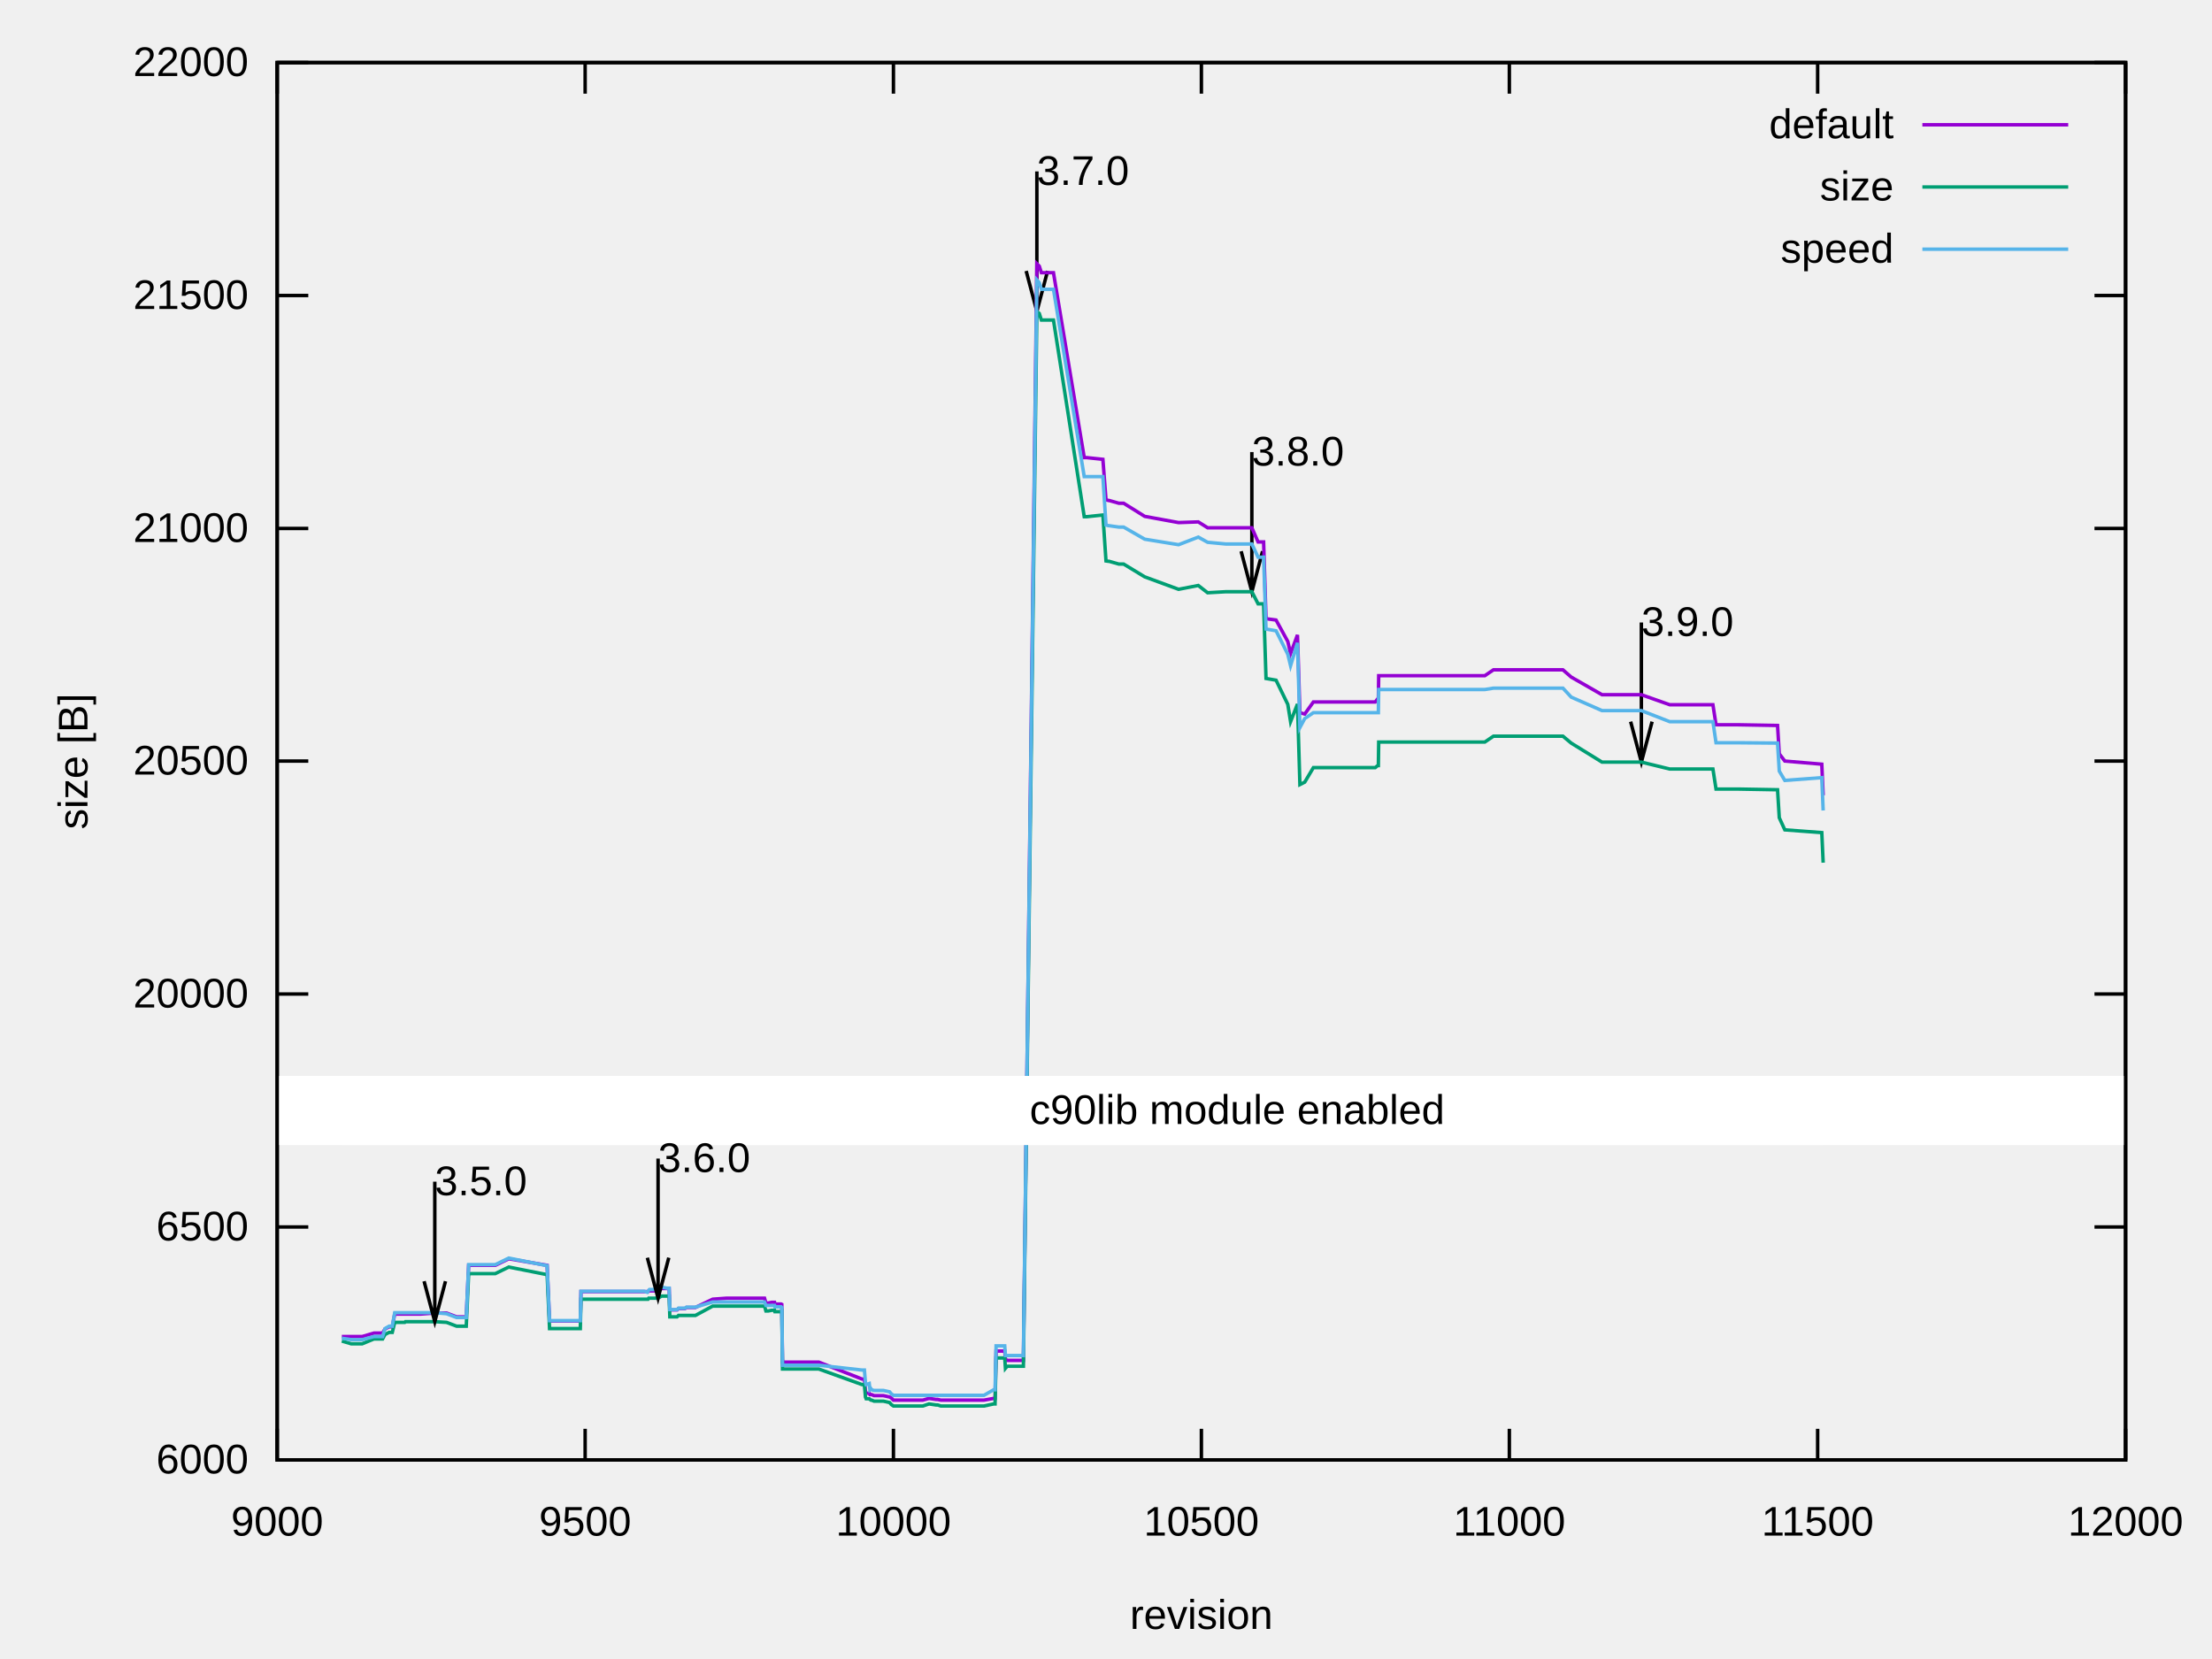
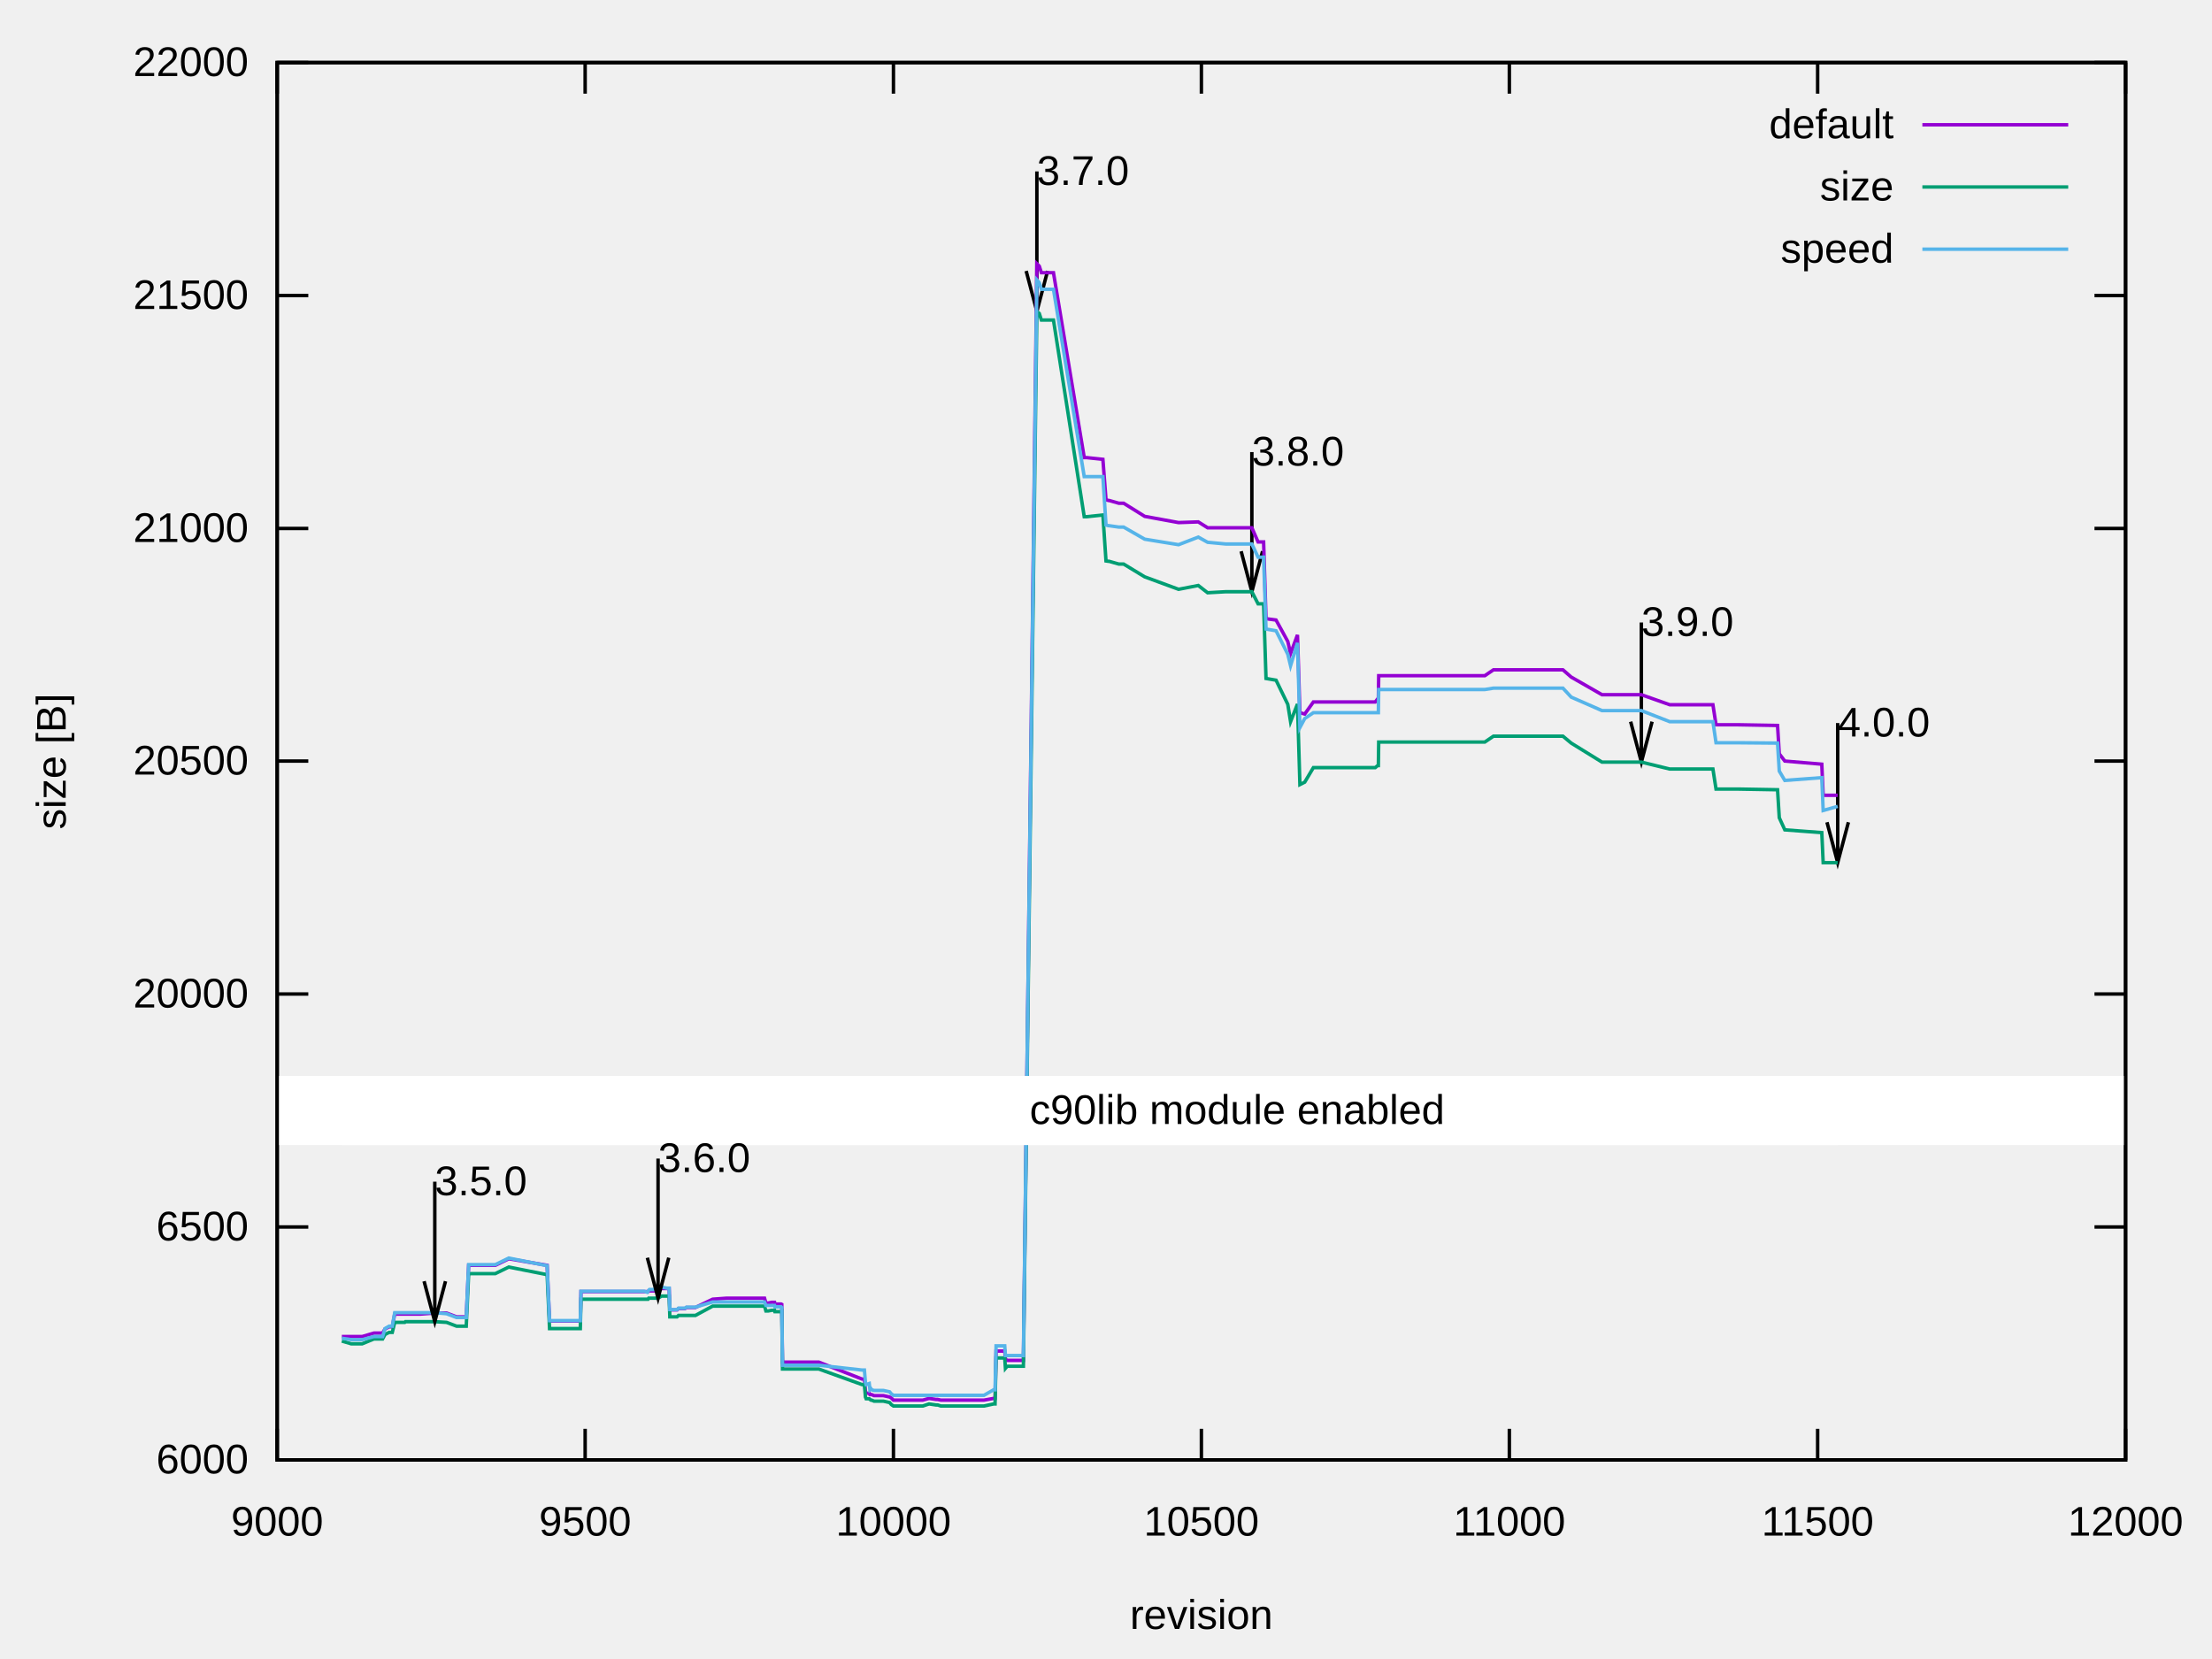
<svg xmlns="http://www.w3.org/2000/svg" xmlns:xlink="http://www.w3.org/1999/xlink" width="640" height="480" viewBox="0 0 640 480">
  <g id="gnuplot_canvas">
    <rect x="0" y="0" width="640" height="480" fill="none" />
    <defs>
      <circle id="gpDot" r="0.5" stroke-width="0.5" stroke="currentColor" />
      <path id="gpPt0" stroke-width="0.222" stroke="currentColor" d="M-1,0 h2 M0,-1 v2" />
      <path id="gpPt1" stroke-width="0.222" stroke="currentColor" d="M-1,-1 L1,1 M1,-1 L-1,1" />
      <path id="gpPt2" stroke-width="0.222" stroke="currentColor" d="M-1,0 L1,0 M0,-1 L0,1 M-1,-1 L1,1 M-1,1 L1,-1" />
      <rect id="gpPt3" stroke-width="0.222" stroke="currentColor" x="-1" y="-1" width="2" height="2" />
      <rect id="gpPt4" stroke-width="0.222" stroke="currentColor" fill="currentColor" x="-1" y="-1" width="2" height="2" />
      <circle id="gpPt5" stroke-width="0.222" stroke="currentColor" cx="0" cy="0" r="1" />
      <use xlink:href="#gpPt5" id="gpPt6" fill="currentColor" stroke="none" />
      <path id="gpPt7" stroke-width="0.222" stroke="currentColor" d="M0,-1.33 L-1.33,0.67 L1.33,0.67 z" />
      <use xlink:href="#gpPt7" id="gpPt8" fill="currentColor" stroke="none" />
      <use xlink:href="#gpPt7" id="gpPt9" stroke="currentColor" transform="rotate(180)" />
      <use xlink:href="#gpPt9" id="gpPt10" fill="currentColor" stroke="none" />
      <use xlink:href="#gpPt3" id="gpPt11" stroke="currentColor" transform="rotate(45)" />
      <use xlink:href="#gpPt11" id="gpPt12" fill="currentColor" stroke="none" />
      <path id="gpPt13" stroke-width="0.222" stroke="currentColor" d="M0,1.330 L1.265,0.411 L0.782,-1.067 L-0.782,-1.076 L-1.265,0.411 z" />
      <use xlink:href="#gpPt13" id="gpPt14" fill="currentColor" stroke="none" />
      <filter id="textbox" filterUnits="objectBoundingBox" x="0" y="0" height="1" width="1">
        <feFlood flood-color="white" flood-opacity="1" result="bgnd" />
        <feComposite in="SourceGraphic" in2="bgnd" operator="atop" />
      </filter>
      <filter id="greybox" filterUnits="objectBoundingBox" x="0" y="0" height="1" width="1">
        <feFlood flood-color="lightgrey" flood-opacity="1" result="grey" />
        <feComposite in="SourceGraphic" in2="grey" operator="atop" />
      </filter>
    </defs>
    <g fill="none" color="white" stroke="currentColor" stroke-width="1.00" stroke-linecap="butt" stroke-linejoin="miter">
</g>
    <g fill="none" color="black" stroke="currentColor" stroke-width="1.00" stroke-linecap="butt" stroke-linejoin="miter">
      <path stroke="black" d="M80.2,422.4 L89.2,422.4 M615.0,422.4 L606.0,422.4  " />
      <g transform="translate(71.9,426.3)" stroke="none" fill="black" font-family="Arial" font-size="12.00" text-anchor="end">
        <text>
          <tspan font-family="Arial">6000</tspan>
        </text>
      </g>
    </g>
    <g fill="none" color="black" stroke="currentColor" stroke-width="1.00" stroke-linecap="butt" stroke-linejoin="miter">
      <path stroke="black" d="M80.2,355.0 L89.2,355.0 M615.0,355.0 L606.0,355.0  " />
      <g transform="translate(71.9,358.9)" stroke="none" fill="black" font-family="Arial" font-size="12.00" text-anchor="end">
        <text>
          <tspan font-family="Arial">6500</tspan>
        </text>
      </g>
    </g>
    <g fill="none" color="black" stroke="currentColor" stroke-width="1.00" stroke-linecap="butt" stroke-linejoin="miter">
      <path stroke="black" d="M80.2,287.6 L89.2,287.6 M615.0,287.6 L606.0,287.6  " />
      <g transform="translate(71.9,291.5)" stroke="none" fill="black" font-family="Arial" font-size="12.00" text-anchor="end">
        <text>
          <tspan font-family="Arial">20000</tspan>
        </text>
      </g>
    </g>
    <g fill="none" color="black" stroke="currentColor" stroke-width="1.00" stroke-linecap="butt" stroke-linejoin="miter">
      <path stroke="black" d="M80.2,220.2 L89.2,220.2 M615.0,220.2 L606.0,220.2  " />
      <g transform="translate(71.9,224.1)" stroke="none" fill="black" font-family="Arial" font-size="12.00" text-anchor="end">
        <text>
          <tspan font-family="Arial">20500</tspan>
        </text>
      </g>
    </g>
    <g fill="none" color="black" stroke="currentColor" stroke-width="1.00" stroke-linecap="butt" stroke-linejoin="miter">
      <path stroke="black" d="M80.2,152.9 L89.2,152.9 M615.0,152.9 L606.0,152.9  " />
      <g transform="translate(71.9,156.8)" stroke="none" fill="black" font-family="Arial" font-size="12.00" text-anchor="end">
        <text>
          <tspan font-family="Arial">21000</tspan>
        </text>
      </g>
    </g>
    <g fill="none" color="black" stroke="currentColor" stroke-width="1.00" stroke-linecap="butt" stroke-linejoin="miter">
      <path stroke="black" d="M80.2,85.5 L89.2,85.5 M615.0,85.5 L606.0,85.5  " />
      <g transform="translate(71.9,89.4)" stroke="none" fill="black" font-family="Arial" font-size="12.00" text-anchor="end">
        <text>
          <tspan font-family="Arial">21500</tspan>
        </text>
      </g>
    </g>
    <g fill="none" color="black" stroke="currentColor" stroke-width="1.00" stroke-linecap="butt" stroke-linejoin="miter">
      <path stroke="black" d="M80.2,18.1 L89.2,18.1 M615.0,18.1 L606.0,18.1  " />
      <g transform="translate(71.9,22.0)" stroke="none" fill="black" font-family="Arial" font-size="12.00" text-anchor="end">
        <text>
          <tspan font-family="Arial">22000</tspan>
        </text>
      </g>
    </g>
    <g fill="none" color="black" stroke="currentColor" stroke-width="1.00" stroke-linecap="butt" stroke-linejoin="miter">
      <path stroke="black" d="M80.2,422.4 L80.2,413.4 M80.2,18.1 L80.2,27.1  " />
      <g transform="translate(80.2,444.3)" stroke="none" fill="black" font-family="Arial" font-size="12.00" text-anchor="middle">
        <text>
          <tspan font-family="Arial"> 9000</tspan>
        </text>
      </g>
    </g>
    <g fill="none" color="black" stroke="currentColor" stroke-width="1.00" stroke-linecap="butt" stroke-linejoin="miter">
      <path stroke="black" d="M169.3,422.4 L169.3,413.4 M169.3,18.1 L169.3,27.1  " />
      <g transform="translate(169.3,444.3)" stroke="none" fill="black" font-family="Arial" font-size="12.00" text-anchor="middle">
        <text>
          <tspan font-family="Arial"> 9500</tspan>
        </text>
      </g>
    </g>
    <g fill="none" color="black" stroke="currentColor" stroke-width="1.00" stroke-linecap="butt" stroke-linejoin="miter">
      <path stroke="black" d="M258.5,422.4 L258.5,413.4 M258.5,18.1 L258.5,27.1  " />
      <g transform="translate(258.5,444.3)" stroke="none" fill="black" font-family="Arial" font-size="12.00" text-anchor="middle">
        <text>
          <tspan font-family="Arial"> 10000</tspan>
        </text>
      </g>
    </g>
    <g fill="none" color="black" stroke="currentColor" stroke-width="1.00" stroke-linecap="butt" stroke-linejoin="miter">
      <path stroke="black" d="M347.6,422.4 L347.6,413.4 M347.6,18.1 L347.6,27.1  " />
      <g transform="translate(347.6,444.3)" stroke="none" fill="black" font-family="Arial" font-size="12.00" text-anchor="middle">
        <text>
          <tspan font-family="Arial"> 10500</tspan>
        </text>
      </g>
    </g>
    <g fill="none" color="black" stroke="currentColor" stroke-width="1.00" stroke-linecap="butt" stroke-linejoin="miter">
      <path stroke="black" d="M436.7,422.4 L436.7,413.4 M436.7,18.1 L436.7,27.1  " />
      <g transform="translate(436.7,444.3)" stroke="none" fill="black" font-family="Arial" font-size="12.00" text-anchor="middle">
        <text>
          <tspan font-family="Arial"> 11000</tspan>
        </text>
      </g>
    </g>
    <g fill="none" color="black" stroke="currentColor" stroke-width="1.00" stroke-linecap="butt" stroke-linejoin="miter">
      <path stroke="black" d="M525.9,422.4 L525.9,413.4 M525.9,18.1 L525.9,27.1  " />
      <g transform="translate(525.9,444.3)" stroke="none" fill="black" font-family="Arial" font-size="12.00" text-anchor="middle">
        <text>
          <tspan font-family="Arial"> 11500</tspan>
        </text>
      </g>
    </g>
    <g fill="none" color="black" stroke="currentColor" stroke-width="1.00" stroke-linecap="butt" stroke-linejoin="miter">
      <path stroke="black" d="M615.0,422.4 L615.0,413.4 M615.0,18.1 L615.0,27.1  " />
      <g transform="translate(615.0,444.3)" stroke="none" fill="black" font-family="Arial" font-size="12.00" text-anchor="middle">
        <text>
          <tspan font-family="Arial"> 12000</tspan>
        </text>
      </g>
    </g>
    <g fill="none" color="black" stroke="currentColor" stroke-width="1.00" stroke-linecap="butt" stroke-linejoin="miter">
</g>
    <g fill="none" color="black" stroke="currentColor" stroke-width="1.00" stroke-linecap="butt" stroke-linejoin="miter">
      <path stroke="black" d="M80.2,18.1 L80.2,422.4 L615.0,422.4 L615.0,18.1 L80.2,18.1 Z  " />
      <g transform="translate(300.0,53.5)" stroke="none" fill="black" font-family="Arial" font-size="12.00" text-anchor="start">
        <text>
          <tspan font-family="Arial">3.7.0</tspan>
        </text>
      </g>
      <g transform="translate(362.2,134.7)" stroke="none" fill="black" font-family="Arial" font-size="12.00" text-anchor="start">
        <text>
          <tspan font-family="Arial">3.8.0</tspan>
        </text>
      </g>
      <g transform="translate(474.9,184.0)" stroke="none" fill="black" font-family="Arial" font-size="12.00" text-anchor="start">
        <text>
          <tspan font-family="Arial">3.9.0</tspan>
        </text>
      </g>
+       <g transform="translate(531.7,213.1)" stroke="none" fill="black" font-family="Arial" font-size="12.00" text-anchor="start">
+         <text>
+           <tspan font-family="Arial">4.0.0</tspan>
+         </text>
+       </g>
    </g>
    <g fill="none" color="black" stroke="black" stroke-width="20.00" stroke-linecap="butt" stroke-linejoin="miter">
</g>
    <g fill="none" color="black" stroke="currentColor" stroke-width="20.00" stroke-linecap="butt" stroke-linejoin="miter">
      <path stroke="white" d="M80.2,321.3 L615.0,321.3  " />
    </g>
    <g fill="none" color="black" stroke="white" stroke-width="1.00" stroke-linecap="butt" stroke-linejoin="miter">
-       <path stroke="black" d="M296.9,78.4 L300.0,90.1 L303.1,78.4 M300.0,49.6 L300.0,90.1 M359.1,159.5 L362.2,171.2 L365.3,159.5   M362.2,130.8 L362.2,171.2 M471.8,208.8 L474.9,220.5 L478.0,208.8 M474.9,180.1 L474.9,220.5  " />
-     </g>
-     <g fill="none" color="black" stroke="currentColor" stroke-width="1.00" stroke-linecap="butt" stroke-linejoin="miter">
-       <g transform="translate(25.3,220.3) rotate(270)" stroke="none" fill="black" font-family="Arial" font-size="12.00" text-anchor="middle">
+       <path stroke="black" d="M296.9,78.4 L300.0,90.1 L303.1,78.4 M300.0,49.6 L300.0,90.1 M359.1,159.5 L362.2,171.2 L365.3,159.5   M362.2,130.8 L362.2,171.2 M471.8,208.8 L474.9,220.5 L478.0,208.8 M474.9,180.1 L474.9,220.5 M528.6,237.9   L531.7,249.6 L534.8,237.9 M531.7,209.2 L531.7,249.6  " />
+     </g>
+     <g fill="none" color="black" stroke="currentColor" stroke-width="1.00" stroke-linecap="butt" stroke-linejoin="miter">
+       <g transform="translate(19.0,220.3) rotate(270)" stroke="none" fill="black" font-family="Arial" font-size="12.00" text-anchor="middle">
        <text>
          <tspan font-family="Arial">size [B]</tspan>
        </text>
      </g>
    </g>
    <g fill="none" color="black" stroke="currentColor" stroke-width="1.00" stroke-linecap="butt" stroke-linejoin="miter">
      <g transform="translate(347.6,471.3)" stroke="none" fill="black" font-family="Arial" font-size="12.00" text-anchor="middle">
        <text>
          <tspan font-family="Arial">revision</tspan>
        </text>
      </g>
    </g>
    <g fill="none" color="black" stroke="currentColor" stroke-width="1.00" stroke-linecap="butt" stroke-linejoin="miter">
</g>
    <g id="gnuplot_plot_1">
      <g fill="none" color="black" stroke="currentColor" stroke-width="1.00" stroke-linecap="butt" stroke-linejoin="miter">
        <g transform="translate(547.9,40.0)" stroke="none" fill="black" font-family="Arial" font-size="12.00" text-anchor="end">
          <text>
            <tspan font-family="Arial">default</tspan>
          </text>
        </g>
      </g>
      <g fill="none" color="black" stroke="currentColor" stroke-width="1.00" stroke-linecap="butt" stroke-linejoin="miter">
-         <path stroke="rgb(148,   0, 211)" d="M556.2,36.1 L598.4,36.1 M98.9,386.7 L101.6,386.7 L102.3,386.7 L102.8,386.7 L104.8,386.7 L108.2,385.7   L110.7,385.7 L111.4,384.5 L112.6,383.9 L113.5,383.9 L114.2,380.2 L114.6,380.2 L117.1,380.2 L117.3,380.2   L119.1,380.2 L121.7,380.2 L125.8,379.9 L129.2,379.9 L132.1,381.0 L134.9,381.0 L135.6,366.1 L137.1,366.1   L143.3,366.1 L147.2,364.2 L158.3,366.1 L159.0,382.2 L159.5,382.2 L160.8,382.2 L162.4,382.2 L165.4,382.2   L167.0,382.2 L167.9,382.2 L168.1,373.7 L169.0,373.7 L173.1,373.7 L176.5,373.7 L178.2,373.7 L181.5,373.7   L183.8,373.7 L185.2,373.7 L186.4,373.7 L187.3,373.7 L187.5,373.7 L187.7,373.5 L187.9,373.5 L190.4,373.5   L191.4,372.8 L192.9,372.8 L193.4,372.8 L193.6,372.8 L193.8,379.0 L193.9,379.0 L194.3,379.0 L195.2,379.0   L195.4,379.0 L195.9,379.0 L196.3,378.6 L196.6,378.6 L196.8,378.6 L197.7,378.6 L198.2,378.6 L198.6,378.3   L198.7,378.3 L198.9,378.3 L201.2,378.3 L206.2,375.9 L210.3,375.6 L212.1,375.6 L213.4,375.6 L214.1,375.6   L215.9,375.6 L216.4,375.6 L216.6,375.6 L216.8,375.6 L216.9,375.6 L218.0,375.6 L220.0,375.6 L221.0,375.6   L221.2,375.6 L221.6,377.0 L222.3,377.0 L223.3,376.8 L224.1,376.8 L224.2,377.3 L225.5,377.3 L226.0,377.3   L226.2,377.4 L226.4,394.1 L228.2,394.1 L228.5,394.1 L229.2,394.1 L236.9,394.1 L249.4,399.0 L250.1,399.0   L250.4,402.6 L250.6,403.1 L251.5,403.1 L251.7,403.5 L252.0,403.5 L252.2,403.5 L252.9,403.8 L254.2,403.8   L255.6,403.8 L257.4,404.2 L257.9,404.5 L258.5,405.1 L261.5,405.1 L267.0,405.1 L268.8,404.6 L270.8,404.9   L271.3,404.9 L272.2,405.1 L272.7,405.1 L277.7,405.1 L280.6,405.1 L284.7,405.1 L287.5,404.6 L287.9,404.6   L288.2,390.9 L289.5,390.9 L290.7,390.9 L290.9,393.2 L291.4,393.6 L292.7,393.6 L295.7,393.6 L296.1,393.6   L300.0,76.3 L300.7,77.0 L301.3,78.9 L304.8,78.9 L313.7,132.4 L314.4,132.4 L319.1,132.9 L320.0,144.6   L320.7,144.8 L320.9,144.8 L323.7,145.6 L323.9,145.6 L325.1,145.6 L331.2,149.4 L341.0,151.2 L346.7,151.0   L349.4,152.7 L354.7,152.7 L357.9,152.7 L362.2,152.7 L364.0,156.8 L365.6,156.8 L366.3,179.0 L369.2,179.4   L372.6,185.6 L373.4,189.1 L375.4,183.7 L376.1,206.2 L377.5,206.6 L380.0,203.1 L396.6,203.1 L397.9,203.1   L398.6,202.2 L398.8,202.2 L398.9,195.5 L399.3,195.5 L401.1,195.5 L418.9,195.5 L429.6,195.5 L432.1,193.8   L452.2,193.8 L454.6,195.9 L463.5,201.0 L474.9,201.0 L483.1,203.9 L495.6,203.9 L496.5,209.7 L502.9,209.7   L514.3,209.9 L514.8,218.1 L516.4,220.2 L527.1,221.1 L527.5,230.1  " />
+         <path stroke="rgb(148,   0, 211)" d="M556.2,36.1 L598.4,36.1 M98.9,386.7 L101.6,386.7 L102.3,386.7 L102.8,386.7 L104.8,386.7 L108.2,385.7   L110.7,385.7 L111.4,384.5 L112.6,383.9 L113.5,383.9 L114.2,380.2 L114.6,380.2 L117.1,380.2 L117.3,380.2   L119.1,380.2 L121.7,380.2 L125.8,379.9 L129.2,379.9 L132.1,381.0 L134.9,381.0 L135.6,366.1 L137.1,366.1   L143.3,366.1 L147.2,364.2 L158.3,366.1 L159.0,382.2 L159.5,382.2 L160.8,382.2 L162.4,382.2 L165.4,382.2   L167.0,382.2 L167.9,382.2 L168.1,373.7 L169.0,373.7 L173.1,373.7 L176.5,373.7 L178.2,373.7 L181.5,373.7   L183.8,373.7 L185.2,373.7 L186.4,373.7 L187.3,373.7 L187.5,373.7 L187.7,373.5 L187.9,373.5 L190.4,373.5   L191.4,372.8 L192.9,372.8 L193.4,372.8 L193.6,372.8 L193.8,379.0 L193.9,379.0 L194.3,379.0 L195.2,379.0   L195.4,379.0 L195.9,379.0 L196.3,378.6 L196.6,378.6 L196.8,378.6 L197.7,378.6 L198.2,378.6 L198.6,378.3   L198.7,378.3 L198.9,378.3 L201.2,378.3 L206.2,375.9 L210.3,375.6 L212.1,375.6 L213.4,375.6 L214.1,375.6   L215.9,375.6 L216.4,375.6 L216.6,375.6 L216.8,375.6 L216.9,375.6 L218.0,375.6 L220.0,375.6 L221.0,375.6   L221.2,375.6 L221.6,377.0 L222.3,377.0 L223.3,376.8 L224.1,376.8 L224.2,377.3 L225.5,377.3 L226.0,377.3   L226.2,377.4 L226.4,394.1 L228.2,394.1 L228.5,394.1 L229.2,394.1 L236.9,394.1 L249.4,399.0 L250.1,399.0   L250.4,402.6 L250.6,403.1 L251.5,403.1 L251.7,403.5 L252.0,403.5 L252.2,403.5 L252.9,403.8 L254.2,403.8   L255.6,403.8 L257.4,404.2 L257.9,404.5 L258.5,405.1 L261.5,405.1 L267.0,405.1 L268.8,404.6 L270.8,404.9   L271.3,404.9 L272.2,405.1 L272.7,405.1 L277.7,405.1 L280.6,405.1 L284.7,405.1 L287.5,404.6 L287.9,404.6   L288.2,390.9 L289.5,390.9 L290.7,390.9 L290.9,393.2 L291.4,393.6 L292.7,393.6 L295.7,393.6 L296.1,393.6   L300.0,76.3 L300.7,77.0 L301.3,78.9 L304.8,78.9 L313.7,132.4 L314.4,132.4 L319.1,132.9 L320.0,144.6   L320.7,144.8 L320.9,144.8 L323.7,145.6 L323.9,145.6 L325.1,145.6 L331.2,149.4 L341.0,151.2 L346.7,151.0   L349.4,152.7 L354.7,152.7 L357.9,152.7 L362.2,152.7 L364.0,156.8 L365.6,156.8 L366.3,179.0 L369.2,179.4   L372.6,185.6 L373.4,189.1 L375.4,183.7 L376.1,206.2 L377.5,206.6 L380.0,203.1 L396.6,203.1 L397.9,203.1   L398.6,202.2 L398.8,202.2 L398.9,195.5 L399.3,195.5 L401.1,195.5 L418.9,195.5 L429.6,195.5 L432.1,193.8   L452.2,193.8 L454.6,195.9 L463.5,201.0 L474.9,201.0 L483.1,203.9 L495.6,203.9 L496.5,209.7 L502.9,209.7   L514.3,209.9 L514.8,218.1 L516.4,220.2 L527.1,221.1 L527.5,230.1 L531.7,230.1  " />
      </g>
    </g>
    <g id="gnuplot_plot_2">
      <g fill="none" color="black" stroke="currentColor" stroke-width="1.00" stroke-linecap="butt" stroke-linejoin="miter">
        <g transform="translate(547.9,58.0)" stroke="none" fill="black" font-family="Arial" font-size="12.00" text-anchor="end">
          <text>
            <tspan font-family="Arial">size</tspan>
          </text>
        </g>
      </g>
      <g fill="none" color="black" stroke="currentColor" stroke-width="1.00" stroke-linecap="butt" stroke-linejoin="miter">
-         <path stroke="rgb(  0, 158, 115)" d="M556.2,54.1 L598.4,54.1 M98.9,388.0 L101.6,388.8 L102.3,388.8 L102.8,388.8 L104.8,388.8 L108.2,387.4   L110.7,387.4 L111.4,386.1 L112.6,385.5 L113.5,385.5 L114.2,382.6 L114.6,382.6 L117.1,382.6 L117.3,382.4   L119.1,382.4 L121.7,382.4 L125.8,382.4 L129.2,382.6 L132.1,383.7 L134.9,383.7 L135.6,368.5 L137.1,368.5   L143.3,368.5 L147.2,366.6 L158.3,368.8 L159.0,384.4 L159.5,384.4 L160.8,384.4 L162.4,384.4 L165.4,384.4   L167.0,384.4 L167.9,384.4 L168.1,375.9 L169.0,375.9 L173.1,375.9 L176.5,375.9 L178.2,375.9 L181.5,375.9   L183.8,375.9 L185.2,375.9 L186.4,375.9 L187.3,375.9 L187.5,375.9 L187.7,375.6 L187.9,375.6 L190.4,375.6   L191.4,375.0 L192.9,375.0 L193.4,375.0 L193.6,375.0 L193.8,381.0 L193.9,381.0 L194.3,381.0 L195.2,381.0   L195.4,381.0 L195.9,381.0 L196.3,380.6 L196.6,380.6 L196.8,380.6 L197.7,380.6 L198.2,380.6 L198.6,380.6   L198.7,380.6 L198.9,380.6 L201.2,380.6 L206.2,377.9 L210.3,377.9 L212.1,377.9 L213.4,377.9 L214.1,377.9   L215.9,377.9 L216.4,377.9 L216.6,377.9 L216.8,377.9 L216.9,377.9 L218.0,377.9 L220.0,377.9 L221.0,377.9   L221.2,377.9 L221.6,379.3 L222.3,379.3 L223.3,379.1 L224.1,379.1 L224.2,379.5 L225.5,379.5 L226.0,379.5   L226.2,379.4 L226.4,396.1 L228.2,396.1 L228.5,396.1 L229.2,396.1 L236.9,396.1 L249.4,400.6 L250.1,400.6   L250.4,404.2 L250.6,404.7 L251.5,404.7 L251.7,404.9 L252.0,405.1 L252.2,405.1 L252.9,405.4 L254.2,405.4   L255.6,405.4 L257.4,405.8 L257.9,406.4 L258.5,406.8 L261.5,406.8 L267.0,406.8 L268.8,406.2 L270.8,406.5   L271.3,406.5 L272.2,406.8 L272.7,406.8 L277.7,406.8 L280.6,406.8 L284.7,406.8 L287.5,406.2 L287.9,406.2   L288.2,392.9 L289.5,392.9 L290.7,392.9 L290.9,395.9 L291.4,395.3 L292.7,395.3 L295.7,395.3 L296.1,395.3   L300.0,90.1 L300.7,90.7 L301.3,92.6 L304.8,92.6 L313.7,149.5 L314.4,149.5 L319.1,149.0 L320.0,162.3   L320.7,162.4 L320.9,162.4 L323.7,163.2 L323.9,163.2 L325.1,163.2 L331.2,166.9 L341.0,170.5 L346.7,169.4   L349.4,171.5 L354.7,171.2 L357.9,171.2 L362.2,171.2 L364.0,174.7 L365.6,174.7 L366.3,196.3 L369.2,196.8   L372.6,203.8 L373.4,208.8 L375.4,203.7 L376.1,227.0 L377.5,226.3 L380.0,222.1 L396.6,222.1 L397.9,222.1   L398.6,221.5 L398.8,221.5 L398.9,214.7 L399.3,214.7 L401.1,214.7 L418.9,214.7 L429.6,214.7 L432.1,213.0   L452.2,213.0 L454.6,215.0 L463.5,220.5 L474.9,220.5 L483.1,222.5 L495.6,222.5 L496.5,228.3 L502.9,228.3   L514.3,228.5 L514.8,236.6 L516.4,240.1 L527.1,240.9 L527.5,249.6  " />
+         <path stroke="rgb(  0, 158, 115)" d="M556.2,54.1 L598.4,54.1 M98.9,388.0 L101.6,388.8 L102.3,388.8 L102.8,388.8 L104.8,388.8 L108.2,387.4   L110.7,387.4 L111.4,386.1 L112.6,385.5 L113.5,385.5 L114.2,382.6 L114.6,382.6 L117.1,382.6 L117.3,382.4   L119.1,382.4 L121.7,382.4 L125.8,382.4 L129.2,382.6 L132.1,383.7 L134.9,383.7 L135.6,368.5 L137.1,368.5   L143.3,368.5 L147.2,366.6 L158.3,368.8 L159.0,384.4 L159.5,384.4 L160.8,384.4 L162.4,384.4 L165.4,384.4   L167.0,384.4 L167.9,384.4 L168.1,375.9 L169.0,375.9 L173.1,375.9 L176.5,375.9 L178.2,375.9 L181.5,375.9   L183.8,375.9 L185.2,375.9 L186.4,375.9 L187.3,375.9 L187.5,375.9 L187.7,375.6 L187.9,375.6 L190.4,375.6   L191.4,375.0 L192.9,375.0 L193.4,375.0 L193.6,375.0 L193.8,381.0 L193.9,381.0 L194.3,381.0 L195.2,381.0   L195.4,381.0 L195.9,381.0 L196.3,380.6 L196.6,380.6 L196.8,380.6 L197.7,380.6 L198.2,380.6 L198.6,380.6   L198.7,380.6 L198.9,380.6 L201.2,380.6 L206.2,377.9 L210.3,377.9 L212.1,377.9 L213.4,377.9 L214.1,377.9   L215.9,377.9 L216.4,377.9 L216.6,377.9 L216.8,377.9 L216.9,377.9 L218.0,377.9 L220.0,377.9 L221.0,377.9   L221.2,377.9 L221.6,379.3 L222.3,379.3 L223.3,379.1 L224.1,379.1 L224.2,379.5 L225.5,379.5 L226.0,379.5   L226.2,379.4 L226.4,396.1 L228.2,396.1 L228.5,396.1 L229.2,396.1 L236.9,396.1 L249.4,400.6 L250.1,400.6   L250.4,404.2 L250.6,404.7 L251.5,404.7 L251.7,404.9 L252.0,405.1 L252.2,405.1 L252.9,405.4 L254.2,405.4   L255.6,405.4 L257.4,405.8 L257.9,406.4 L258.5,406.8 L261.5,406.8 L267.0,406.8 L268.8,406.2 L270.8,406.5   L271.3,406.5 L272.2,406.8 L272.7,406.8 L277.7,406.8 L280.6,406.8 L284.7,406.8 L287.5,406.2 L287.9,406.2   L288.2,392.9 L289.5,392.9 L290.7,392.9 L290.9,395.9 L291.4,395.3 L292.7,395.3 L295.7,395.3 L296.1,395.3   L300.0,90.1 L300.7,90.7 L301.3,92.6 L304.8,92.6 L313.7,149.5 L314.4,149.5 L319.1,149.0 L320.0,162.3   L320.7,162.4 L320.9,162.4 L323.7,163.2 L323.9,163.2 L325.1,163.2 L331.2,166.9 L341.0,170.5 L346.7,169.4   L349.4,171.5 L354.7,171.2 L357.9,171.2 L362.2,171.2 L364.0,174.7 L365.6,174.7 L366.3,196.3 L369.2,196.8   L372.6,203.8 L373.4,208.8 L375.4,203.7 L376.1,227.0 L377.5,226.3 L380.0,222.1 L396.6,222.1 L397.9,222.1   L398.6,221.5 L398.8,221.5 L398.9,214.7 L399.3,214.7 L401.1,214.7 L418.9,214.7 L429.6,214.7 L432.1,213.0   L452.2,213.0 L454.6,215.0 L463.5,220.5 L474.9,220.5 L483.1,222.5 L495.6,222.5 L496.5,228.3 L502.9,228.3   L514.3,228.5 L514.8,236.6 L516.4,240.1 L527.1,240.9 L527.5,249.6 L531.7,249.6  " />
      </g>
    </g>
    <g id="gnuplot_plot_3">
      <g fill="none" color="black" stroke="currentColor" stroke-width="1.00" stroke-linecap="butt" stroke-linejoin="miter">
        <g transform="translate(547.9,76.0)" stroke="none" fill="black" font-family="Arial" font-size="12.00" text-anchor="end">
          <text>
            <tspan font-family="Arial">speed</tspan>
          </text>
        </g>
      </g>
      <g fill="none" color="black" stroke="currentColor" stroke-width="1.00" stroke-linecap="butt" stroke-linejoin="miter">
-         <path stroke="rgb( 86, 180, 233)" d="M556.2,72.1 L598.4,72.1 M98.9,387.2 L101.6,387.6 L102.3,387.6 L102.8,387.6 L104.8,387.6 L108.2,386.7   L110.7,386.7 L111.4,384.4 L112.6,383.7 L113.5,383.7 L114.2,379.8 L114.6,379.8 L117.1,379.8 L117.3,379.8   L119.1,379.8 L121.7,379.8 L125.8,379.8 L129.2,380.1 L132.1,381.2 L134.9,381.2 L135.6,365.9 L137.1,365.9   L143.3,365.9 L147.2,364.0 L158.3,366.2 L159.0,382.1 L159.5,382.1 L160.8,382.1 L162.4,382.1 L165.4,382.1   L167.0,382.1 L167.9,382.1 L168.1,373.6 L169.0,373.6 L173.1,373.6 L176.5,373.6 L178.2,373.6 L181.5,373.6   L183.8,373.6 L185.2,373.6 L186.4,373.6 L187.3,373.9 L187.5,373.6 L187.7,373.3 L187.9,373.1 L190.4,373.1   L191.4,372.4 L192.9,372.7 L193.4,372.7 L193.6,372.7 L193.8,378.9 L193.9,378.9 L194.3,378.9 L195.2,378.9   L195.4,378.9 L195.9,378.9 L196.3,378.5 L196.6,378.5 L196.8,378.5 L197.7,378.5 L198.2,378.5 L198.6,378.2   L198.7,378.2 L198.9,378.2 L201.2,378.2 L206.2,376.7 L210.3,376.7 L212.1,376.7 L213.4,376.7 L214.1,376.7   L215.9,376.7 L216.4,376.7 L216.6,376.7 L216.8,376.7 L216.9,376.7 L218.0,376.7 L220.0,376.7 L221.0,376.7   L221.2,376.7 L221.6,377.7 L222.3,377.7 L223.3,377.7 L224.1,377.7 L224.2,378.1 L225.5,378.1 L226.0,378.1   L226.2,378.3 L226.4,395.0 L228.2,395.0 L228.5,395.0 L229.2,395.0 L236.9,395.0 L249.4,396.4 L250.1,396.4   L250.4,400.0 L250.6,400.6 L251.5,400.3 L251.7,402.1 L252.0,401.8 L252.2,402.1 L252.9,402.3 L254.2,402.3   L255.6,402.3 L257.4,402.7 L257.9,403.3 L258.5,403.7 L261.5,403.7 L267.0,403.7 L268.8,403.7 L270.8,403.7   L271.3,403.7 L272.2,403.7 L272.7,403.7 L277.7,403.7 L280.6,403.7 L284.7,403.7 L287.5,402.1 L287.9,402.1   L288.2,389.4 L289.5,389.4 L290.7,389.4 L290.9,392.2 L291.4,392.2 L292.7,392.2 L295.7,392.2 L296.1,392.2   L300.0,81.0 L300.7,81.8 L301.3,83.7 L304.8,83.7 L313.7,137.9 L314.4,137.9 L319.1,137.9 L320.0,151.9   L320.7,152.1 L320.9,152.1 L323.7,152.5 L323.9,152.5 L325.1,152.5 L331.2,156.0 L341.0,157.6 L346.7,155.4   L349.4,156.9 L354.7,157.4 L357.9,157.4 L362.2,157.4 L364.0,161.2 L365.6,161.2 L366.3,182.0 L369.2,182.5   L372.6,189.3 L373.4,192.6 L375.4,186.0 L376.1,210.5 L377.5,207.9 L380.0,206.2 L396.6,206.2 L397.9,206.2   L398.6,206.2 L398.8,206.2 L398.9,199.5 L399.3,199.5 L401.1,199.5 L418.9,199.5 L429.6,199.5 L432.1,199.1   L452.2,199.1 L454.6,201.7 L463.5,205.6 L474.9,205.6 L483.1,208.8 L495.6,208.8 L496.5,214.9 L502.9,214.9   L514.3,215.0 L514.8,223.1 L516.4,225.8 L527.1,225.0 L527.5,234.5  " />
+         <path stroke="rgb( 86, 180, 233)" d="M556.2,72.1 L598.4,72.1 M98.9,387.2 L101.6,387.6 L102.3,387.6 L102.8,387.6 L104.8,387.6 L108.2,386.7   L110.7,386.7 L111.4,384.4 L112.6,383.7 L113.5,383.7 L114.2,379.8 L114.6,379.8 L117.1,379.8 L117.3,379.8   L119.1,379.8 L121.7,379.8 L125.8,379.8 L129.2,380.1 L132.1,381.2 L134.9,381.2 L135.6,365.9 L137.1,365.9   L143.3,365.9 L147.2,364.0 L158.3,366.2 L159.0,382.1 L159.5,382.1 L160.8,382.1 L162.4,382.1 L165.4,382.1   L167.0,382.1 L167.9,382.1 L168.1,373.6 L169.0,373.6 L173.1,373.6 L176.5,373.6 L178.2,373.6 L181.5,373.6   L183.8,373.6 L185.2,373.6 L186.4,373.6 L187.3,373.9 L187.5,373.6 L187.7,373.3 L187.9,373.1 L190.4,373.1   L191.4,372.4 L192.9,372.7 L193.4,372.7 L193.6,372.7 L193.8,378.9 L193.9,378.9 L194.3,378.9 L195.2,378.9   L195.4,378.9 L195.9,378.9 L196.3,378.5 L196.6,378.5 L196.8,378.5 L197.7,378.5 L198.2,378.5 L198.6,378.2   L198.7,378.2 L198.9,378.2 L201.2,378.2 L206.2,376.7 L210.3,376.7 L212.1,376.7 L213.4,376.7 L214.1,376.7   L215.9,376.7 L216.4,376.7 L216.6,376.7 L216.8,376.7 L216.9,376.7 L218.0,376.7 L220.0,376.7 L221.0,376.7   L221.2,376.7 L221.6,377.7 L222.3,377.7 L223.3,377.7 L224.1,377.7 L224.2,378.1 L225.5,378.1 L226.0,378.1   L226.2,378.3 L226.4,395.0 L228.2,395.0 L228.5,395.0 L229.2,395.0 L236.9,395.0 L249.4,396.4 L250.1,396.4   L250.4,400.0 L250.6,400.6 L251.5,400.3 L251.7,402.1 L252.0,401.8 L252.2,402.1 L252.9,402.3 L254.2,402.3   L255.6,402.3 L257.4,402.7 L257.9,403.3 L258.5,403.7 L261.5,403.7 L267.0,403.7 L268.8,403.7 L270.8,403.7   L271.3,403.7 L272.2,403.7 L272.7,403.7 L277.7,403.7 L280.6,403.7 L284.7,403.7 L287.5,402.1 L287.9,402.1   L288.2,389.4 L289.5,389.4 L290.7,389.4 L290.9,392.2 L291.4,392.2 L292.7,392.2 L295.7,392.2 L296.1,392.2   L300.0,81.0 L300.7,81.8 L301.3,83.7 L304.8,83.7 L313.7,137.9 L314.4,137.9 L319.1,137.9 L320.0,151.9   L320.7,152.1 L320.9,152.1 L323.7,152.5 L323.9,152.5 L325.1,152.5 L331.2,156.0 L341.0,157.6 L346.7,155.4   L349.4,156.9 L354.7,157.4 L357.9,157.4 L362.2,157.4 L364.0,161.2 L365.6,161.2 L366.3,182.0 L369.2,182.5   L372.6,189.3 L373.4,192.6 L375.4,186.0 L376.1,210.5 L377.5,207.9 L380.0,206.2 L396.6,206.2 L397.9,206.2   L398.6,206.2 L398.8,206.2 L398.9,199.5 L399.3,199.5 L401.1,199.5 L418.9,199.5 L429.6,199.5 L432.1,199.1   L452.2,199.1 L454.6,201.7 L463.5,205.6 L474.9,205.6 L483.1,208.8 L495.6,208.8 L496.5,214.9 L502.9,214.9   L514.3,215.0 L514.8,223.1 L516.4,225.8 L527.1,225.0 L527.5,234.5 L531.7,233.3  " />
      </g>
    </g>
    <g id="gnuplot_plot_4">
      <g fill="none" color="white" stroke="rgb( 86, 180, 233)" stroke-width="20.00" stroke-linecap="butt" stroke-linejoin="miter">
</g>
      <g fill="none" color="black" stroke="currentColor" stroke-width="20.00" stroke-linecap="butt" stroke-linejoin="miter">
-         <path stroke="rgb(255, 255, 255)" d="M98.9,321.3 L103.2,321.3 L107.6,321.3 L111.9,321.3 L116.2,321.3 L120.6,321.3 L124.9,321.3 L129.2,321.3   L133.5,321.3 L137.9,321.3 L142.2,321.3 L146.5,321.3 L150.9,321.3 L155.2,321.3 L159.5,321.3 L163.9,321.3   L168.2,321.3 L172.5,321.3 L176.8,321.3 L181.2,321.3 L185.5,321.3 L189.8,321.3 L194.2,321.3 L198.5,321.3   L202.8,321.3 L207.1,321.3 L211.5,321.3 L215.8,321.3 L220.1,321.3 L224.5,321.3 L228.8,321.3 L233.1,321.3   L237.4,321.3 L241.8,321.3 L246.1,321.3 L250.4,321.3 L254.8,321.3 L259.1,321.3 L263.4,321.3 L267.7,321.3   L272.1,321.3 L276.4,321.3 L280.7,321.3 L285.1,321.3 L289.4,321.3 L293.7,321.3 L298.0,321.3 L302.4,321.3   L306.7,321.3 L311.0,321.3 L315.4,321.3 L319.7,321.3 L324.0,321.3 L328.3,321.3 L332.7,321.3 L337.0,321.3   L341.3,321.3 L345.7,321.3 L350.0,321.3 L354.3,321.3 L358.6,321.3 L363.0,321.3 L367.3,321.3 L371.6,321.3   L376.0,321.3 L380.3,321.3 L384.6,321.3 L388.9,321.3 L393.3,321.3 L397.6,321.3 L401.9,321.3 L406.3,321.3   L410.6,321.3 L414.9,321.3 L419.3,321.3 L423.6,321.3 L427.9,321.3 L432.2,321.3 L436.6,321.3 L440.9,321.3   L445.2,321.3 L449.6,321.3 L453.9,321.3 L458.2,321.3 L462.5,321.3 L466.9,321.3 L471.2,321.3 L475.5,321.3   L479.9,321.3 L484.2,321.3 L488.5,321.3 L492.8,321.3 L497.2,321.3 L501.5,321.3 L505.8,321.3 L510.2,321.3   L514.5,321.3 L518.8,321.3 L523.1,321.3 L527.5,321.3  " />
+         <path stroke="rgb(255, 255, 255)" d="M98.9,321.3 L103.3,321.3 L107.7,321.3 L112.0,321.3 L116.4,321.3 L120.8,321.3 L125.2,321.3 L129.5,321.3   L133.9,321.3 L138.3,321.3 L142.6,321.3 L147.0,321.3 L151.4,321.3 L155.8,321.3 L160.1,321.3 L164.5,321.3   L168.9,321.3 L173.2,321.3 L177.6,321.3 L182.0,321.3 L186.4,321.3 L190.7,321.3 L195.1,321.3 L199.5,321.3   L203.8,321.3 L208.2,321.3 L212.6,321.3 L217.0,321.3 L221.3,321.3 L225.7,321.3 L230.1,321.3 L234.5,321.3   L238.8,321.3 L243.2,321.3 L247.6,321.3 L251.9,321.3 L256.3,321.3 L260.7,321.3 L265.1,321.3 L269.4,321.3   L273.8,321.3 L278.2,321.3 L282.5,321.3 L286.9,321.3 L291.3,321.3 L295.7,321.3 L300.0,321.3 L304.4,321.3   L308.8,321.3 L313.1,321.3 L317.5,321.3 L321.9,321.3 L326.3,321.3 L330.6,321.3 L335.0,321.3 L339.4,321.3   L343.8,321.3 L348.1,321.3 L352.5,321.3 L356.9,321.3 L361.2,321.3 L365.6,321.3 L370.0,321.3 L374.4,321.3   L378.7,321.3 L383.1,321.3 L387.5,321.3 L391.8,321.3 L396.2,321.3 L400.6,321.3 L405.0,321.3 L409.3,321.3   L413.7,321.3 L418.1,321.3 L422.4,321.3 L426.8,321.3 L431.2,321.3 L435.6,321.3 L439.9,321.3 L444.3,321.3   L448.7,321.3 L453.1,321.3 L457.4,321.3 L461.8,321.3 L466.2,321.3 L470.5,321.3 L474.9,321.3 L479.3,321.3   L483.7,321.3 L488.0,321.3 L492.4,321.3 L496.8,321.3 L501.1,321.3 L505.5,321.3 L509.9,321.3 L514.3,321.3   L518.6,321.3 L523.0,321.3 L527.4,321.3 L531.7,321.3  " />
      </g>
    </g>
    <g fill="none" color="white" stroke="rgb(255, 255, 255)" stroke-width="2.00" stroke-linecap="butt" stroke-linejoin="miter">
</g>
    <g fill="none" color="black" stroke="currentColor" stroke-width="2.00" stroke-linecap="butt" stroke-linejoin="miter">
</g>
    <g fill="none" color="black" stroke="black" stroke-width="1.00" stroke-linecap="butt" stroke-linejoin="miter">
</g>
    <g fill="none" color="black" stroke="currentColor" stroke-width="1.00" stroke-linecap="butt" stroke-linejoin="miter">
      <path stroke="black" d="M80.2,18.1 L80.2,422.4 L615.0,422.4 L615.0,18.1 L80.2,18.1 Z  " />
      <g transform="translate(297.9,325.2)" stroke="none" fill="black" font-family="Arial" font-size="12.00" text-anchor="start">
        <text>
          <tspan font-family="Arial">c90lib module enabled</tspan>
        </text>
      </g>
      <g transform="translate(125.8,345.8)" stroke="none" fill="black" font-family="Arial" font-size="12.00" text-anchor="start">
        <text>
          <tspan font-family="Arial">3.5.0</tspan>
        </text>
      </g>
      <g transform="translate(190.4,339.1)" stroke="none" fill="black" font-family="Arial" font-size="12.00" text-anchor="start">
        <text>
          <tspan font-family="Arial">3.6.0</tspan>
        </text>
      </g>
      <path stroke="black" d="M122.7,370.7 L125.8,382.4 L128.9,370.7 M125.8,341.9 L125.8,382.4 M187.3,363.9 L190.4,375.6 L193.5,363.9   M190.4,335.2 L190.4,375.6  " />
    </g>
    <g fill="none" color="black" stroke="currentColor" stroke-width="1.00" stroke-linecap="butt" stroke-linejoin="miter">
</g>
  </g>
</svg>
